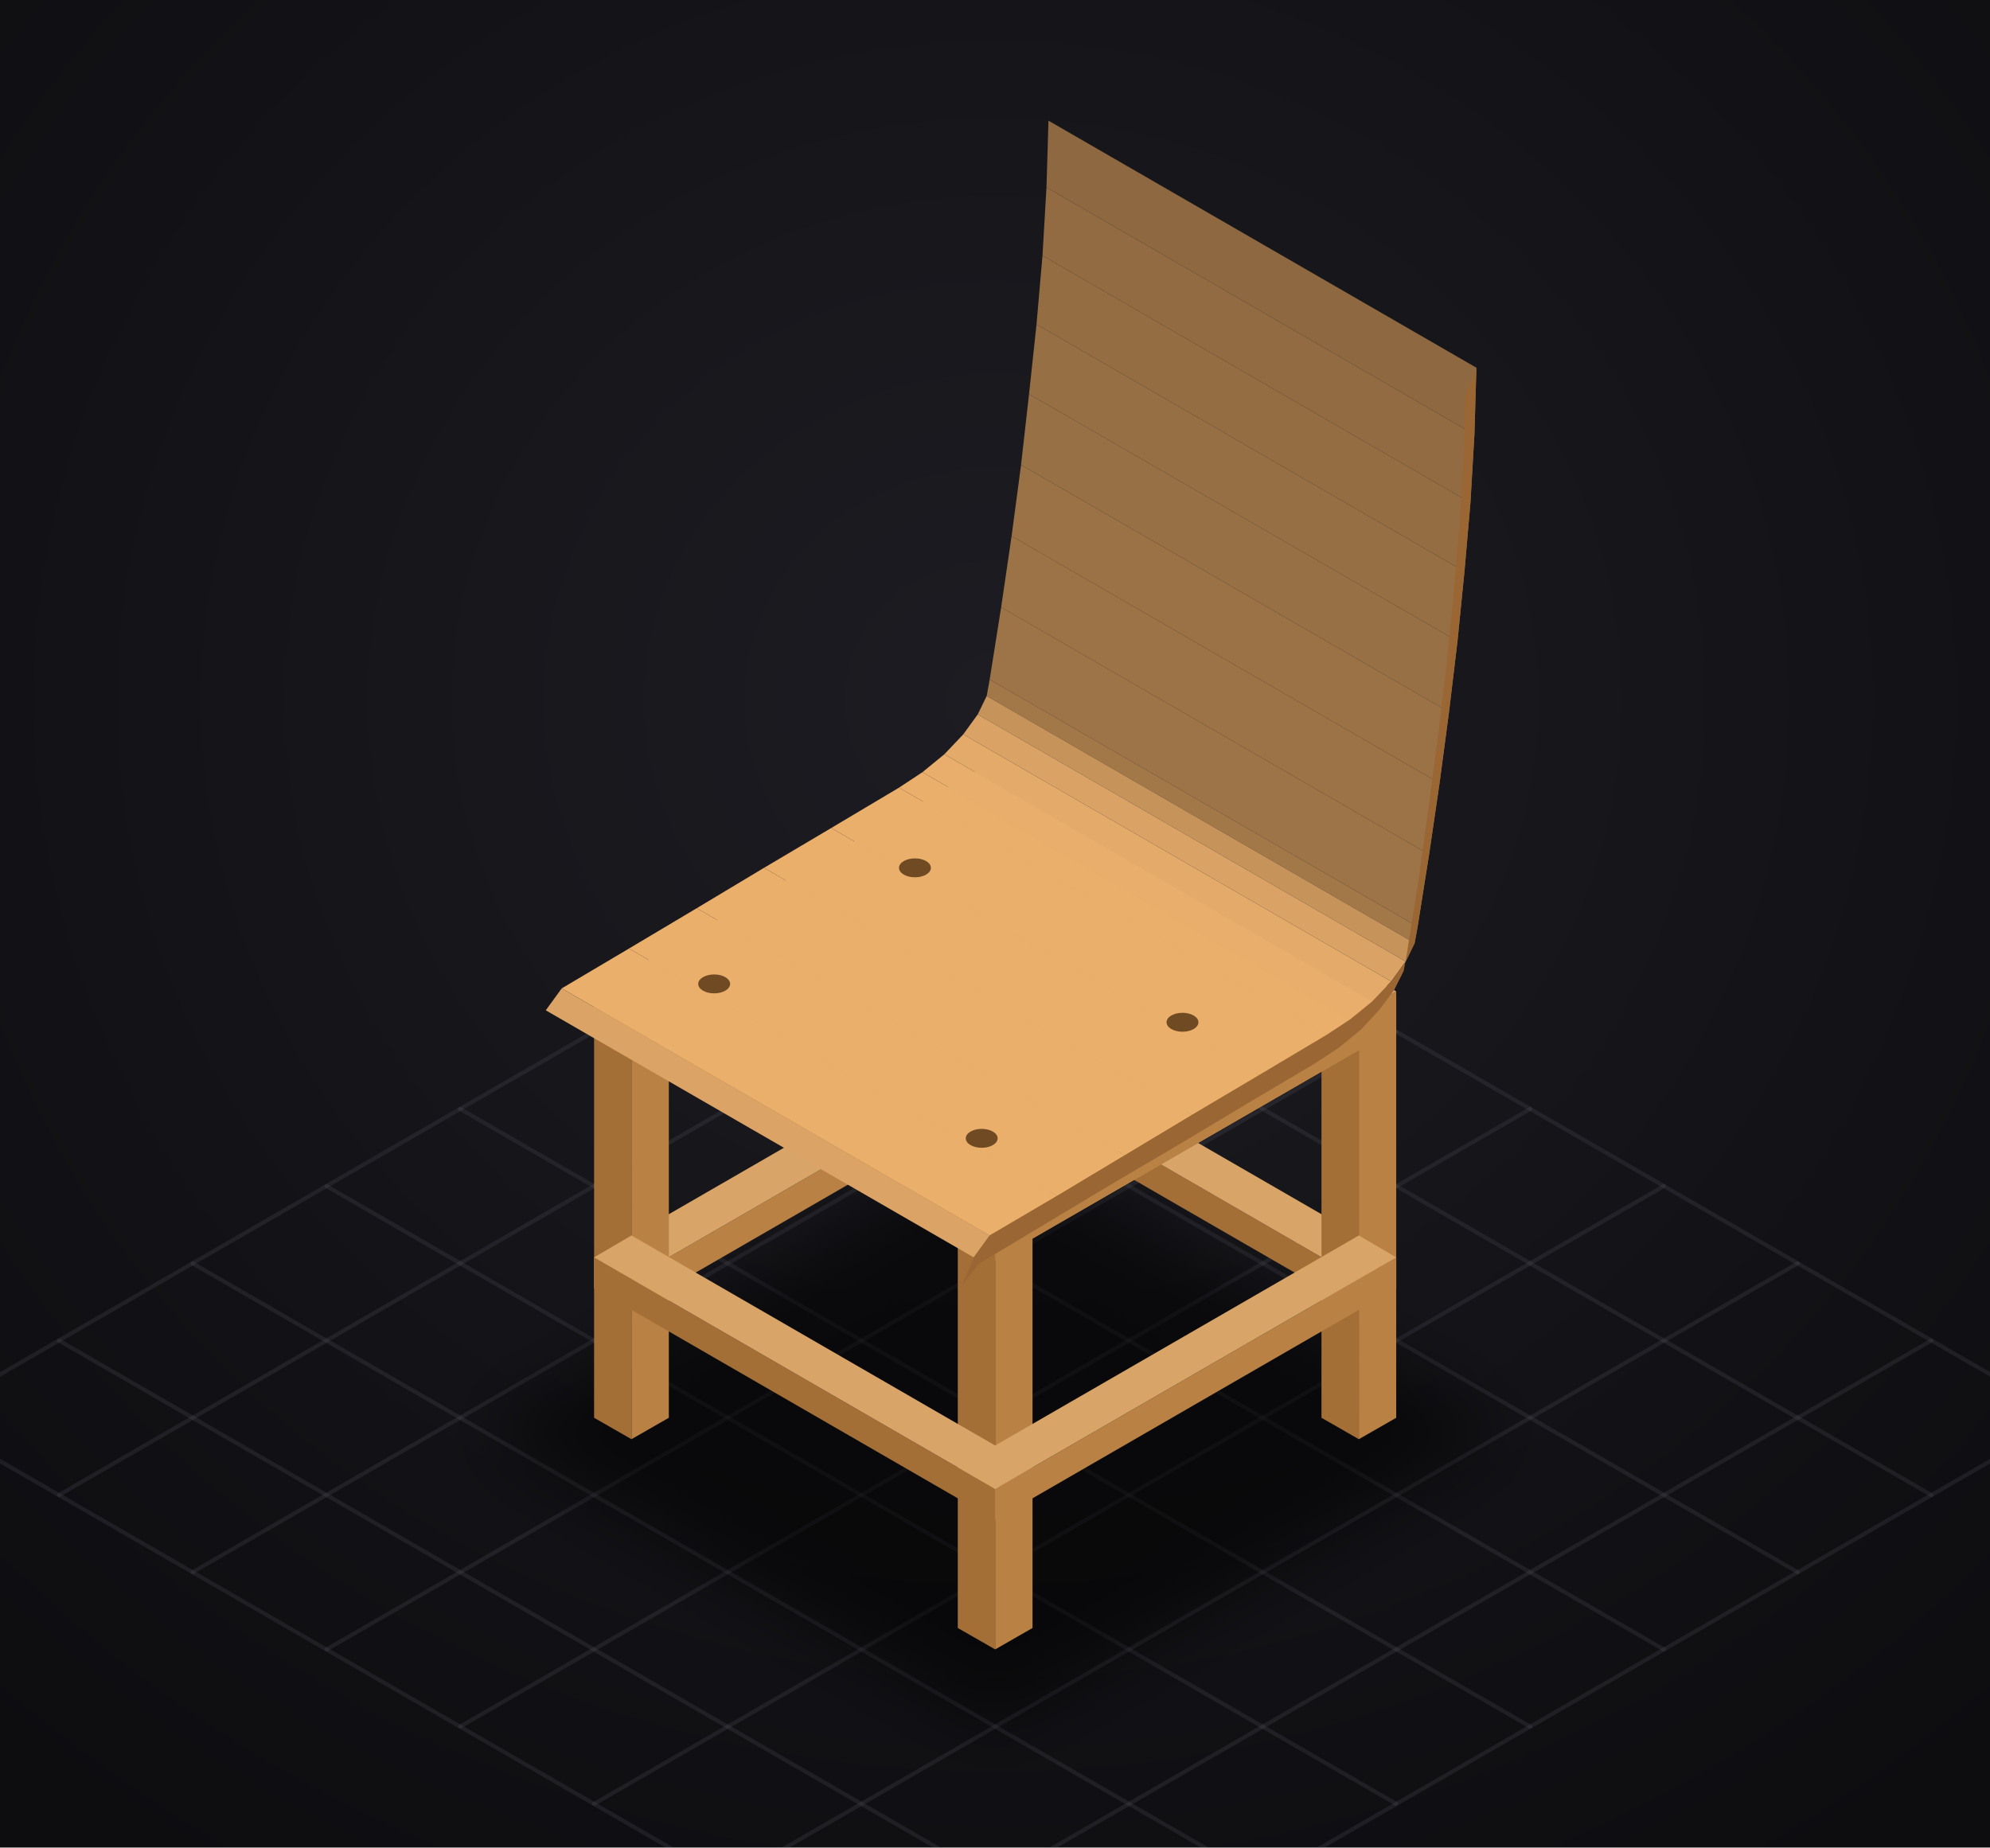
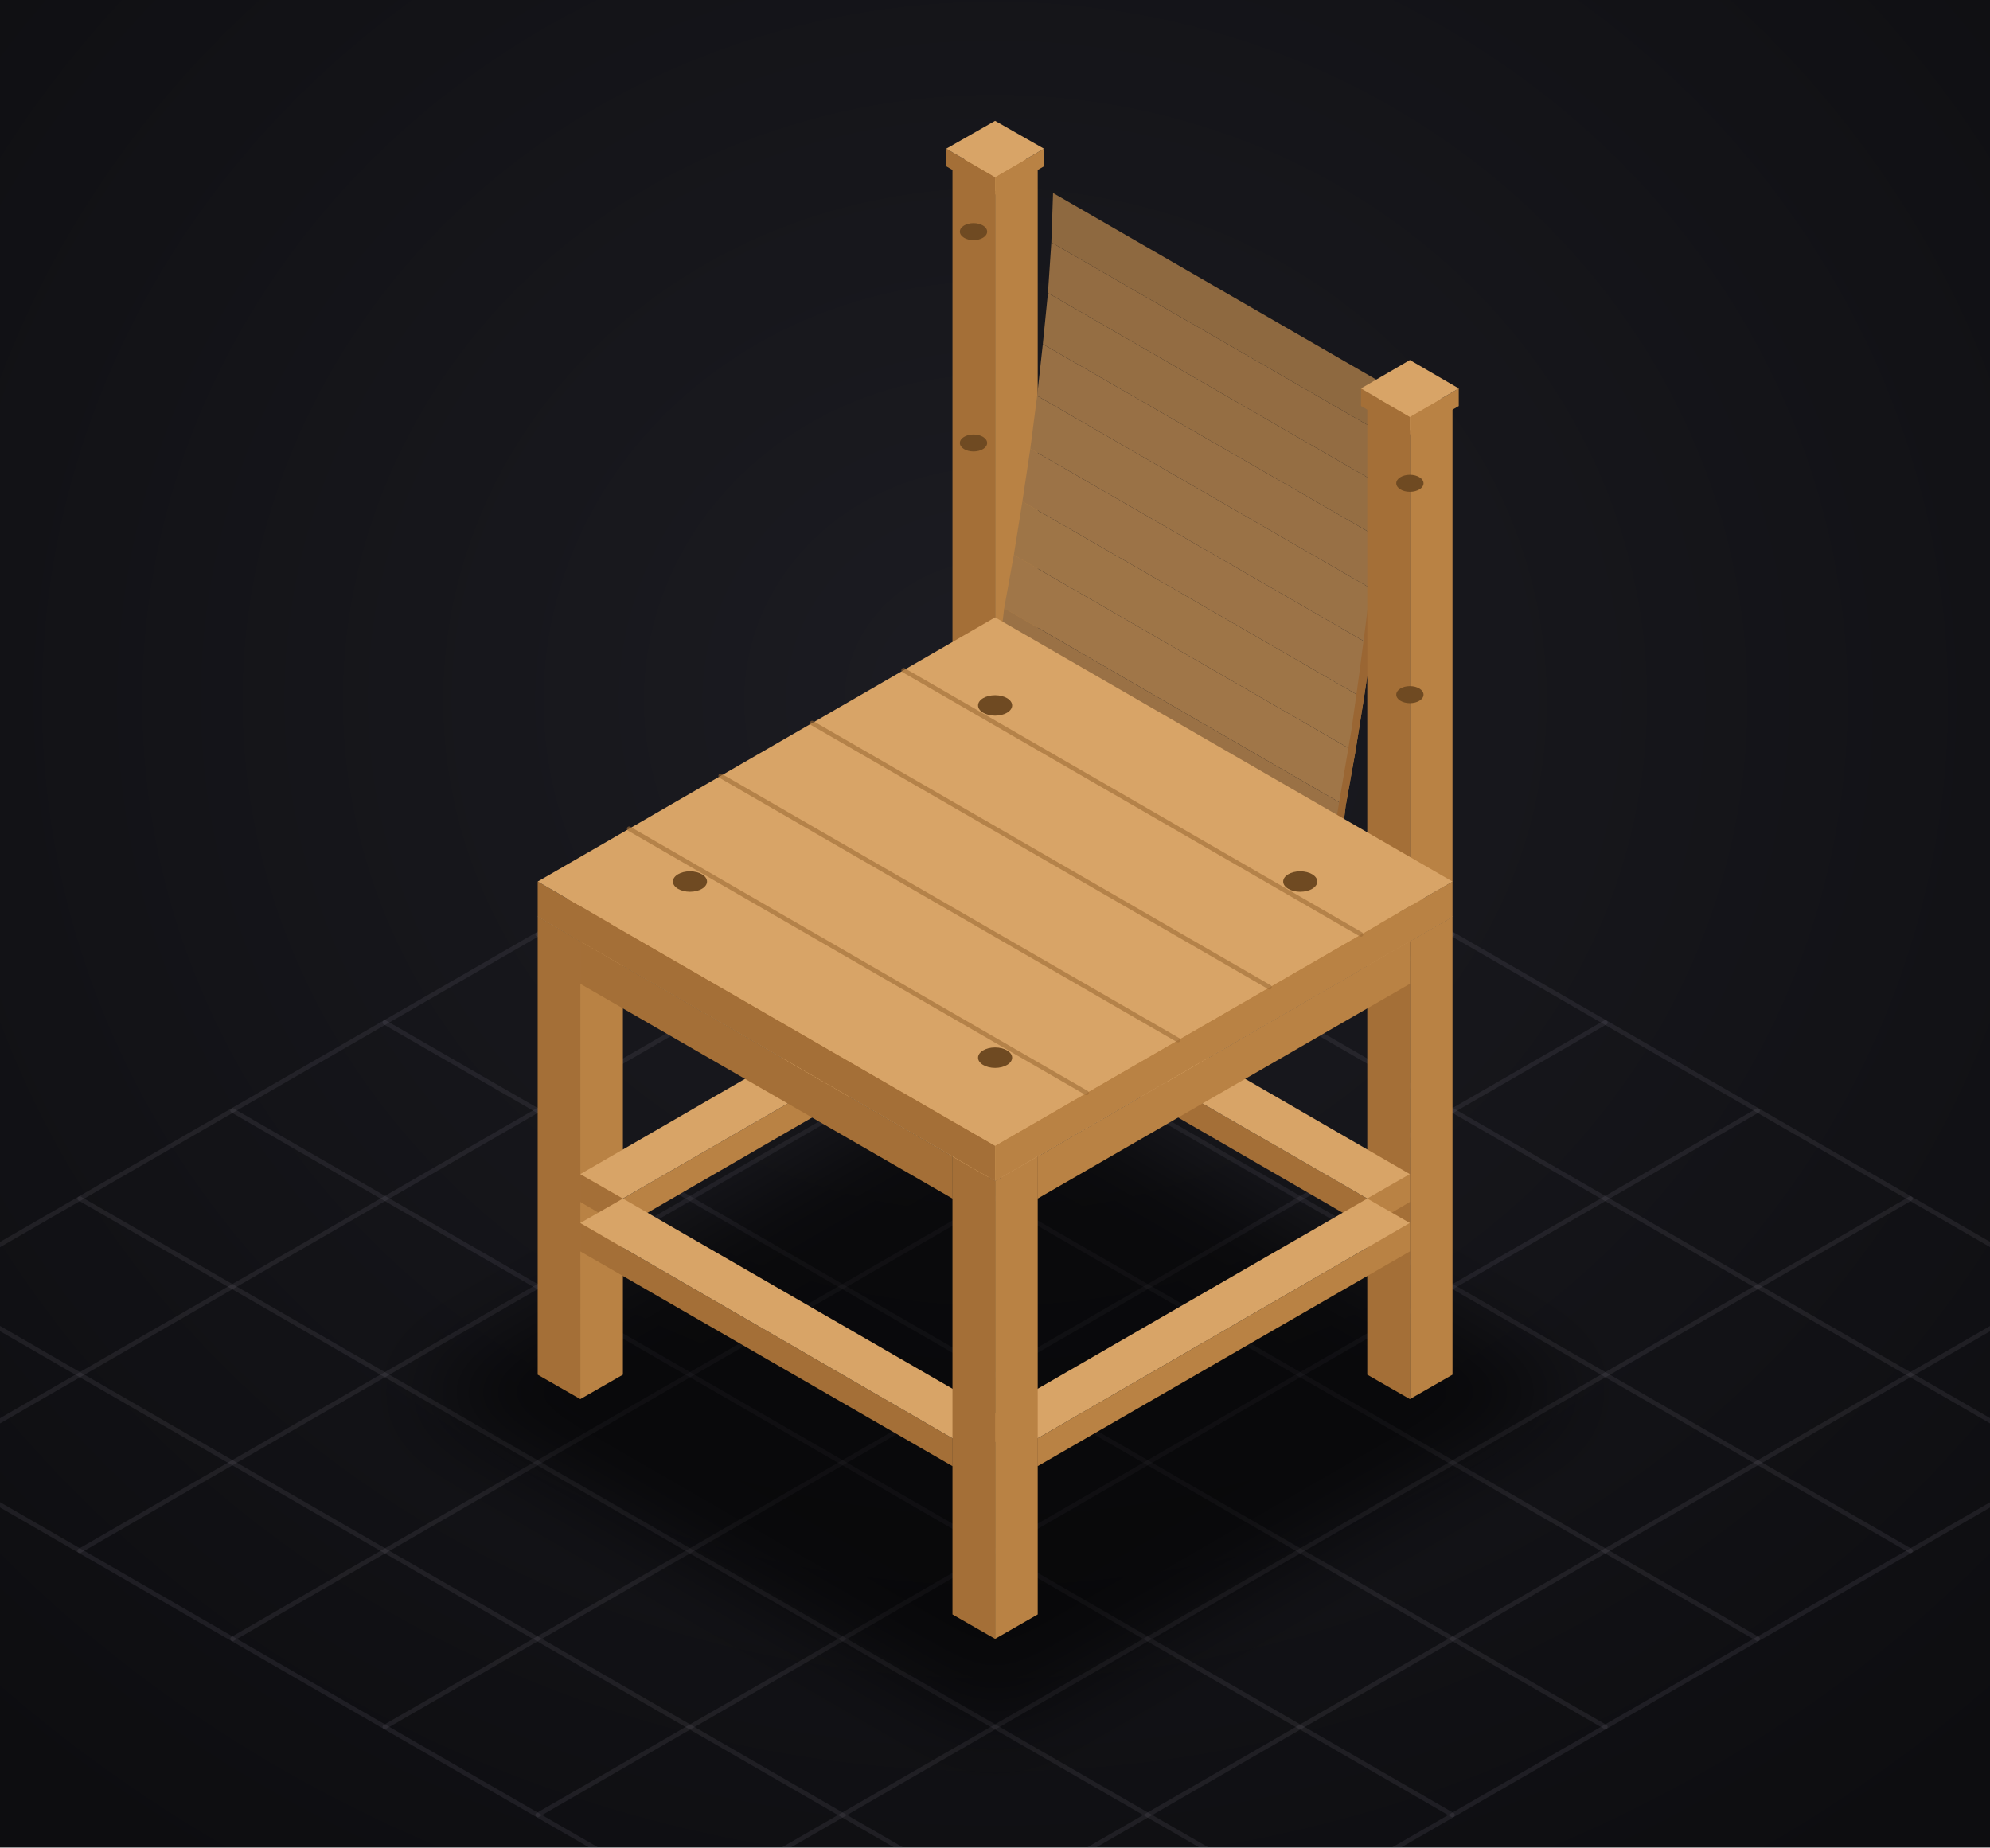
<svg xmlns="http://www.w3.org/2000/svg" viewBox="0 0 560 520" role="img" aria-labelledby="t d">
  <defs>
    <radialGradient id="fondo" cx=".5" cy=".38" r=".75">
      <stop stop-color="#1c1c22" />
      <stop offset="1" stop-color="#0d0d10" />
    </radialGradient>
    <filter id="blur" x="-30%" y="-30%" width="160%" height="160%">
      <feGaussianBlur stdDeviation="7" />
    </filter>
    <linearGradient id="vidrio" x1="0" y1="0" x2="1" y2="1">
      <stop stop-color="#ffffff" stop-opacity=".55" />
      <stop offset="1" stop-color="#cfd6e4" stop-opacity=".22" />
    </linearGradient>
    <linearGradient id="molde" x1="0" y1="0" x2="0" y2="1">
      <stop stop-color="#7fd3dc" stop-opacity=".30" />
      <stop offset="1" stop-color="#7fd3dc" stop-opacity=".14" />
    </linearGradient>
    <pattern id="tablas" width="10" height="10" patternUnits="userSpaceOnUse">
      <rect width="10" height="10" fill="#d8a467" />
      <path d="M0 9.5H10" stroke="#9c6a35" stroke-opacity=".55" />
    </pattern>
  </defs>
  <style>

- @keyframes marco{0%{opacity:0;transform:translateY(24px)}8%,90%{opacity:1;transform:none}97%,100%{opacity:0}}
- @keyframes concha{0%,24%{opacity:0;transform:translateY(-110px)}32%{opacity:1;transform:translateY(-110px)}52%,90%{opacity:1;transform:none}97%,100%{opacity:0}}
- @keyframes tornillo{0%,56%{opacity:0}62%,90%{opacity:1}97%,100%{opacity:0}}
- .marco{animation:marco 9s cubic-bezier(.2,.8,.2,1) infinite}
- .concha{animation:concha 9s cubic-bezier(.3,.7,.2,1) infinite}
- .concha .tornillo{animation:tornillo 9s ease-out infinite}
- @keyframes paso1{0%,5%{opacity:.38}9%,28%{opacity:1}32%,100%{opacity:.38}}
- .paso1{animation:paso1 9s ease-in-out infinite;opacity:.38}
- @keyframes paso2{0%,29%{opacity:.38}33%,54%{opacity:1}58%,100%{opacity:.38}}
- .paso2{animation:paso2 9s ease-in-out infinite;opacity:.38}
- @keyframes paso3{0%,55%{opacity:.38}59%,90%{opacity:1}94%,100%{opacity:.38}}
- .paso3{animation:paso3 9s ease-in-out infinite;opacity:.38}
+ @keyframes patas{0%,2%{opacity:0;transform:scaleY(0)}14%,92%{opacity:1;transform:scaleY(1)}98%,100%{opacity:0;transform:scaleY(1)}}
+ @keyframes ensamble{0%,18%{opacity:0;transform:translateY(-24px)}30%,92%{opacity:1;transform:none}98%,100%{opacity:0}}
+ @keyframes tabla{0%,36%{opacity:0;transform:translateY(-60px)}48%,92%{opacity:1;transform:none}98%,100%{opacity:0}}
+ @keyframes tornillo{0%,48%{opacity:0}52%,92%{opacity:1}98%,100%{opacity:0}}
+ @keyframes espaldar{0%,56%{opacity:0;transform:translateY(-90px)}70%,92%{opacity:1;transform:none}98%,100%{opacity:0}}
+ .patas{transform-box:fill-box;transform-origin:50% 100%;animation:patas 9s cubic-bezier(.2,.8,.2,1) infinite}
+ .ensamble{animation:ensamble 9s cubic-bezier(.2,.8,.2,1) infinite}
+ .tabla{animation:tabla 9s cubic-bezier(.2,.8,.2,1) infinite}
+ .tabla .tornillo{animation:tornillo 9s ease-out infinite}
+ .espaldar{animation:espaldar 9s cubic-bezier(.3,.7,.2,1) infinite}
+ 
.en-pausa *{animation-play-state:paused!important}
@media (prefers-reduced-motion:reduce){*{animation:none!important}}
</style>
  <rect width="560" height="520" fill="url(#fondo)" />
-   <g transform="translate(-101.3 49.1) scale(1.402)">
+   <g transform="translate(-154.9 -12.2) scale(1.599)">
    <line x1="272.0" y1="125.6" x2="57.2" y2="249.6" stroke="#8a8796" stroke-width="0.8" stroke-linecap="round" opacity="0.13" />
    <line x1="272.0" y1="125.6" x2="486.8" y2="249.6" stroke="#8a8796" stroke-width="0.8" stroke-linecap="round" opacity="0.13" />
    <line x1="298.8" y1="141.1" x2="84.1" y2="265.1" stroke="#8a8796" stroke-width="0.8" stroke-linecap="round" opacity="0.13" />
    <line x1="245.2" y1="141.1" x2="459.9" y2="265.1" stroke="#8a8796" stroke-width="0.8" stroke-linecap="round" opacity="0.13" />
    <line x1="325.7" y1="156.6" x2="110.9" y2="280.6" stroke="#8a8796" stroke-width="0.8" stroke-linecap="round" opacity="0.13" />
    <line x1="218.3" y1="156.6" x2="433.1" y2="280.6" stroke="#8a8796" stroke-width="0.8" stroke-linecap="round" opacity="0.13" />
    <line x1="352.5" y1="172.1" x2="137.8" y2="296.1" stroke="#8a8796" stroke-width="0.8" stroke-linecap="round" opacity="0.13" />
    <line x1="191.5" y1="172.1" x2="406.2" y2="296.1" stroke="#8a8796" stroke-width="0.8" stroke-linecap="round" opacity="0.13" />
    <line x1="379.4" y1="187.6" x2="164.6" y2="311.6" stroke="#8a8796" stroke-width="0.8" stroke-linecap="round" opacity="0.13" />
    <line x1="164.6" y1="187.6" x2="379.4" y2="311.6" stroke="#8a8796" stroke-width="0.8" stroke-linecap="round" opacity="0.13" />
    <line x1="406.2" y1="203.1" x2="191.5" y2="327.1" stroke="#8a8796" stroke-width="0.8" stroke-linecap="round" opacity="0.13" />
    <line x1="137.8" y1="203.1" x2="352.5" y2="327.1" stroke="#8a8796" stroke-width="0.8" stroke-linecap="round" opacity="0.13" />
    <line x1="433.1" y1="218.6" x2="218.3" y2="342.6" stroke="#8a8796" stroke-width="0.8" stroke-linecap="round" opacity="0.13" />
    <line x1="110.9" y1="218.6" x2="325.7" y2="342.6" stroke="#8a8796" stroke-width="0.8" stroke-linecap="round" opacity="0.13" />
    <line x1="459.9" y1="234.1" x2="245.2" y2="358.1" stroke="#8a8796" stroke-width="0.8" stroke-linecap="round" opacity="0.13" />
    <line x1="84.1" y1="234.1" x2="298.8" y2="358.1" stroke="#8a8796" stroke-width="0.8" stroke-linecap="round" opacity="0.13" />
    <line x1="486.8" y1="249.6" x2="272.0" y2="373.6" stroke="#8a8796" stroke-width="0.8" stroke-linecap="round" opacity="0.13" />
    <line x1="57.2" y1="249.6" x2="272.0" y2="373.6" stroke="#8a8796" stroke-width="0.8" stroke-linecap="round" opacity="0.13" />
-     <g class="marco">
+     <g class="patas">
      <polygon points="272.0,193.8 374.0,252.7 272.0,311.6 170.0,252.7" fill="#000" opacity="0.55" filter="url(#blur)" />
-       <polygon points="191.5,223.6 199.0,227.9 199.0,221.7 191.5,217.4" fill="#a46f37" />
-       <polygon points="279.5,181.4 199.0,227.9 199.0,221.7 279.5,175.2" fill="#b98244" />
-       <polygon points="272.0,170.9 279.5,175.2 199.0,221.7 191.5,217.4" fill="#d8a467" />
-       <polygon points="264.5,181.4 345.0,227.9 345.0,221.7 264.5,175.2" fill="#a46f37" />
-       <polygon points="352.5,223.6 345.0,227.9 345.0,221.7 352.5,217.4" fill="#b98244" />
-       <polygon points="272.0,170.9 352.5,217.4 345.0,221.7 264.5,175.2" fill="#d8a467" />
-       <polygon points="264.5,207.4 272.0,211.8 272.0,127.5 264.5,123.1" fill="#a46f37" />
-       <polygon points="279.5,207.4 272.0,211.8 272.0,127.5 279.5,123.1" fill="#b98244" />
-       <polygon points="272.0,118.8 279.5,123.1 272.0,127.5 264.5,123.1" fill="#d8a467" />
-       <polygon points="337.5,249.6 345.0,253.9 345.0,169.6 337.5,165.3" fill="#a46f37" />
-       <polygon points="352.5,249.6 345.0,253.9 345.0,169.6 352.5,165.3" fill="#b98244" />
-       <polygon points="345.0,160.9 352.5,165.3 345.0,169.6 337.5,165.3" fill="#d8a467" />
-       <polygon points="191.5,249.6 199.0,253.9 199.0,169.6 191.5,165.3" fill="#a46f37" />
-       <polygon points="206.5,249.6 199.0,253.9 199.0,169.6 206.5,165.3" fill="#b98244" />
-       <polygon points="199.0,160.9 206.5,165.3 199.0,169.6 191.5,165.3" fill="#d8a467" />
-       <polygon points="264.5,291.8 272.0,296.1 272.0,211.8 264.5,207.4" fill="#a46f37" />
-       <polygon points="279.5,291.8 272.0,296.1 272.0,211.8 279.5,207.4" fill="#b98244" />
-       <polygon points="272.0,203.1 279.5,207.4 272.0,211.8 264.5,207.4" fill="#d8a467" />
-       <polygon points="264.5,265.7 272.0,270.1 272.0,263.9 264.5,259.5" fill="#a46f37" />
-       <polygon points="352.5,223.6 272.0,270.1 272.0,263.9 352.5,217.4" fill="#b98244" />
-       <polygon points="345.0,213.0 352.5,217.4 272.0,263.9 264.5,259.5" fill="#d8a467" />
-       <polygon points="191.5,223.6 272.0,270.1 272.0,263.9 191.5,217.4" fill="#a46f37" />
-       <polygon points="279.5,265.7 272.0,270.1 272.0,263.9 279.5,259.5" fill="#b98244" />
-       <polygon points="199.0,213.0 279.5,259.5 272.0,263.9 191.5,217.4" fill="#d8a467" />
-       <polygon points="191.5,171.5 272.0,218.0 272.0,210.5 191.5,164.0" fill="#a46f37" />
-       <polygon points="352.5,171.5 272.0,218.0 272.0,210.5 352.5,164.0" fill="#b98244" />
-       <polygon points="272.0,117.5 352.5,164.0 272.0,210.5 191.5,164.0" fill="#d8a467" />
+       <polygon points="264.5,207.4 272.0,211.8 272.0,131.2 264.5,126.8" fill="#a46f37" />
+       <polygon points="279.5,207.4 272.0,211.8 272.0,131.2 279.5,126.8" fill="#b98244" />
+       <polygon points="272.0,122.5 279.5,126.8 272.0,131.2 264.5,126.8" fill="#d8a467" />
+       <polygon points="337.5,249.6 345.0,253.9 345.0,173.3 337.5,169.0" fill="#a46f37" />
+       <polygon points="352.5,249.6 345.0,253.9 345.0,173.3 352.5,169.0" fill="#b98244" />
+       <polygon points="345.0,164.7 352.5,169.0 345.0,173.3 337.5,169.0" fill="#d8a467" />
+       <polygon points="191.5,249.6 199.0,253.9 199.0,173.3 191.5,169.0" fill="#a46f37" />
+       <polygon points="206.5,249.6 199.0,253.9 199.0,173.3 206.5,169.0" fill="#b98244" />
+       <polygon points="199.0,164.7 206.5,169.0 199.0,173.3 191.5,169.0" fill="#d8a467" />
    </g>
-     <g class="concha">
-       <polygon points="282.7,-10.8 282.3,2.6 368.2,52.2 368.6,38.8" fill="rgb(142,104,64)" />
-       <polygon points="282.3,2.6 281.5,16.3 367.4,65.9 368.2,52.2" fill="rgb(146,107,66)" />
-       <polygon points="281.5,16.3 280.3,30.1 366.2,79.7 367.4,65.9" fill="rgb(148,109,67)" />
-       <polygon points="280.3,30.1 278.8,44.1 364.8,93.7 366.2,79.7" fill="rgb(150,111,68)" />
-       <polygon points="278.8,44.1 277.2,58.3 363.1,107.9 364.8,93.7" fill="rgb(152,112,69)" />
-       <polygon points="277.2,58.3 275.3,72.6 361.2,122.2 363.1,107.9" fill="rgb(154,114,70)" />
-       <polygon points="275.3,72.6 273.2,86.9 359.1,136.5 361.2,122.2" fill="rgb(156,115,70)" />
-       <polygon points="273.2,86.9 270.9,101.4 356.8,151.0 359.1,136.5" fill="rgb(157,116,71)" />
-       <polygon points="270.9,101.4 270.3,104.7 356.2,154.3 356.8,151.0" fill="rgb(162,120,73)" />
-       <polygon points="270.3,104.7 268.5,108.4 354.4,158.0 356.2,154.3" fill="rgb(198,147,91)" />
-       <polygon points="268.5,108.4 265.6,112.4 351.5,162.0 354.4,158.0" fill="rgb(218,162,100)" />
-       <polygon points="265.6,112.4 261.8,116.4 347.7,166.0 351.5,162.0" fill="rgb(228,170,105)" />
-       <polygon points="261.8,116.4 257.4,120.0 343.3,169.6 347.7,166.0" fill="rgb(233,174,107)" />
-       <polygon points="257.4,120.0 252.7,123.1 338.6,172.7 343.3,169.6" fill="rgb(235,175,108)" />
-       <polygon points="252.7,123.1 239.1,131.2 325.0,180.8 338.6,172.7" fill="rgb(235,175,108)" />
-       <polygon points="239.1,131.2 225.6,139.2 311.5,188.8 325.0,180.8" fill="rgb(235,175,108)" />
-       <polygon points="225.6,139.2 212.1,147.3 298.0,196.9 311.5,188.8" fill="rgb(235,175,108)" />
-       <polygon points="212.1,147.3 198.5,155.4 284.5,205.0 298.0,196.9" fill="rgb(235,175,108)" />
-       <polygon points="198.5,155.4 185.0,163.4 270.9,213.0 284.5,205.0" fill="rgb(235,175,108)" />
-       <polygon points="185.0,163.4 181.8,167.8 267.7,217.4 270.9,213.0" fill="rgb(219,163,101)" />
-       <polygon points="368.6,38.8 368.2,52.2 367.4,65.9 366.2,79.7 364.8,93.7 363.1,107.9 361.2,122.2 359.1,136.5 356.8,151.0 356.2,154.3 354.4,158.0 351.5,162.0 347.7,166.0 343.3,169.6 338.6,172.7 325.0,180.8 311.5,188.8 298.0,196.9 284.5,205.0 270.9,213.0 267.7,217.4 265.4,223.0 268.7,218.7 282.2,210.6 295.7,202.5 309.3,194.5 322.8,186.4 336.3,178.4 341.0,175.3 345.5,171.6 349.2,167.6 352.1,163.7 354.0,159.9 354.6,156.7 356.9,142.2 358.9,127.8 360.8,113.5 362.5,99.4 363.9,85.4 365.1,71.5 366.0,57.9 366.4,44.4" fill="#9a6633" />
-       <line x1="367.8" y1="39.3" x2="267.4" y2="217.2" stroke="none" stroke-width="0" stroke-linecap="round" />
-       <line x1="367.8" y1="39.3" x2="267.4" y2="217.2" stroke="none" stroke-width="0" stroke-linecap="round" />
-       <line x1="367.8" y1="39.3" x2="267.4" y2="217.2" stroke="none" stroke-width="0" stroke-linecap="round" />
-       <line x1="367.8" y1="39.3" x2="267.4" y2="217.2" stroke="none" stroke-width="0" stroke-linecap="round" />
-       <ellipse class="tornillo" cx="255.9" cy="139.2" rx="3.2" ry="1.9" fill="#6f4a22" />
-       <ellipse class="tornillo" cx="309.6" cy="170.2" rx="3.2" ry="1.9" fill="#6f4a22" />
-       <ellipse class="tornillo" cx="215.6" cy="162.5" rx="3.2" ry="1.9" fill="#6f4a22" />
-       <ellipse class="tornillo" cx="269.3" cy="193.5" rx="3.2" ry="1.9" fill="#6f4a22" />
+     <g class="ensamble">
+       <polygon points="199.0,219.2 206.5,223.6 206.5,218.6 199.0,214.3" fill="#a46f37" />
+       <polygon points="272.0,185.7 206.5,223.6 206.5,218.6 272.0,180.8" fill="#b98244" />
+       <polygon points="264.5,176.4 272.0,180.8 206.5,218.6 199.0,214.3" fill="#d8a467" />
+       <polygon points="272.0,185.7 337.5,223.6 337.5,218.6 272.0,180.8" fill="#a46f37" />
+       <polygon points="345.0,219.2 337.5,223.6 337.5,218.6 345.0,214.3" fill="#b98244" />
+       <polygon points="279.5,176.4 345.0,214.3 337.5,218.6 272.0,180.8" fill="#d8a467" />
+       <polygon points="199.0,172.1 206.5,176.4 206.5,169.0 199.0,164.7" fill="#a46f37" />
+       <polygon points="272.0,138.6 206.5,176.4 206.5,169.0 272.0,131.2" fill="#b98244" />
+       <polygon points="264.5,126.8 272.0,131.2 206.5,169.0 199.0,164.7" fill="#d8a467" />
+       <polygon points="272.0,138.6 337.5,176.4 337.5,169.0 272.0,131.2" fill="#a46f37" />
+       <polygon points="345.0,172.1 337.5,176.4 337.5,169.0 345.0,164.7" fill="#b98244" />
+       <polygon points="279.5,126.8 345.0,164.7 337.5,169.0 272.0,131.2" fill="#d8a467" />
+       <polygon points="272.0,261.4 279.5,265.7 279.5,260.8 272.0,256.4" fill="#a46f37" />
+       <polygon points="345.0,227.9 279.5,265.7 279.5,260.8 345.0,222.9" fill="#b98244" />
+       <polygon points="337.5,218.6 345.0,222.9 279.5,260.8 272.0,256.4" fill="#d8a467" />
+       <polygon points="199.0,227.9 264.5,265.7 264.5,260.8 199.0,222.9" fill="#a46f37" />
+       <polygon points="272.0,261.4 264.5,265.7 264.5,260.8 272.0,256.4" fill="#b98244" />
+       <polygon points="206.5,218.6 272.0,256.4 264.5,260.8 199.0,222.9" fill="#d8a467" />
+       <polygon points="272.0,214.3 279.5,218.6 279.5,211.2 272.0,206.8" fill="#a46f37" />
+       <polygon points="345.0,180.8 279.5,218.6 279.5,211.2 345.0,173.3" fill="#b98244" />
+       <polygon points="337.5,169.0 345.0,173.3 279.5,211.2 272.0,206.8" fill="#d8a467" />
+       <polygon points="199.0,180.8 264.5,218.6 264.5,211.2 199.0,173.3" fill="#a46f37" />
+       <polygon points="272.0,214.3 264.5,218.6 264.5,211.2 272.0,206.8" fill="#b98244" />
+       <polygon points="206.5,169.0 272.0,206.8 264.5,211.2 199.0,173.3" fill="#d8a467" />
+       <circle cx="272.0" cy="126.8" r="2.1" fill="#7a5226" />
+       <circle cx="345.0" cy="169.0" r="2.1" fill="#7a5226" />
+       <circle cx="199.0" cy="169.0" r="2.1" fill="#7a5226" />
+       <circle cx="272.0" cy="211.2" r="2.1" fill="#7a5226" />
+     </g>
+     <g class="patas">
+       <polygon points="264.5,291.8 272.0,296.1 272.0,215.5 264.5,211.2" fill="#a46f37" />
+       <polygon points="279.5,291.8 272.0,296.1 272.0,215.5 279.5,211.2" fill="#b98244" />
+       <polygon points="272.0,206.8 279.5,211.2 272.0,215.5 264.5,211.2" fill="#d8a467" />
+     </g>
+     <g class="espaldar">
+       <polygon points="264.5,120.6 272.0,125.0 272.0,41.3 264.5,36.9" fill="#a46f37" />
+       <polygon points="279.5,120.6 272.0,125.0 272.0,41.3 279.5,36.9" fill="#b98244" />
+       <polygon points="272.0,32.6 279.5,36.9 272.0,41.3 264.5,36.9" fill="#d8a467" />
+       <polygon points="263.4,36.9 272.0,41.9 272.0,38.8 263.4,33.8" fill="#a46f37" />
+       <polygon points="280.6,36.9 272.0,41.9 272.0,38.8 280.6,33.8" fill="#b98244" />
+       <polygon points="272.0,28.9 280.6,33.8 272.0,38.8 263.4,33.8" fill="#d8a467" />
+       <polygon points="282.2,41.6 281.9,50.3 342.0,85.0 342.3,76.3" fill="rgb(142,105,64)" />
+       <polygon points="281.9,50.3 281.3,59.2 341.4,93.9 342.0,85.0" fill="rgb(147,108,66)" />
+       <polygon points="281.3,59.2 280.4,68.2 340.6,102.9 341.4,93.9" fill="rgb(149,110,67)" />
+       <polygon points="280.4,68.2 279.4,77.3 339.5,112.0 340.6,102.9" fill="rgb(152,112,69)" />
+       <polygon points="279.4,77.3 278.2,86.6 338.3,121.3 339.5,112.0" fill="rgb(154,114,70)" />
+       <polygon points="278.2,86.6 276.8,95.9 336.9,130.6 338.3,121.3" fill="rgb(156,115,71)" />
+       <polygon points="276.8,95.9 275.3,105.3 335.4,140.0 336.9,130.6" fill="rgb(158,117,71)" />
+       <polygon points="275.3,105.3 273.6,114.7 333.7,149.5 335.4,140.0" fill="rgb(160,118,72)" />
+       <polygon points="273.6,114.7 273.1,118.9 333.2,153.6 333.7,149.5" fill="rgb(154,113,69)" />
+       <polygon points="273.1,118.9 271.6,123.2 331.7,157.9 333.2,153.6" fill="rgb(182,135,83)" />
+       <polygon points="271.6,123.2 269.2,127.3 329.3,162.1 331.7,157.9" fill="rgb(207,154,95)" />
+       <polygon points="269.2,127.3 266.2,130.8 326.3,165.5 329.3,162.1" fill="rgb(225,167,103)" />
+       <polygon points="266.2,130.8 262.9,133.3 323.0,168.1 326.3,165.5" fill="rgb(234,175,108)" />
+       <polygon points="342.3,76.3 342.0,85.0 341.4,93.9 340.6,102.9 339.5,112.0 338.3,121.3 336.9,130.6 335.4,140.0 333.7,149.5 333.2,153.6 331.7,157.9 329.3,162.1 326.3,165.5 323.0,168.1 320.8,173.7 324.1,171.2 327.1,167.7 329.4,163.6 331.0,159.2 331.5,155.1 333.1,145.6 334.7,136.2 336.0,126.9 337.2,117.7 338.3,108.6 339.1,99.5 339.8,90.7 340.1,82.0" fill="#9a6633" />
+       <polygon points="337.5,162.8 345.0,167.1 345.0,83.4 337.5,79.1" fill="#a46f37" />
+       <polygon points="352.5,162.8 345.0,167.1 345.0,83.4 352.5,79.1" fill="#b98244" />
+       <polygon points="345.0,74.8 352.5,79.1 345.0,83.4 337.5,79.1" fill="#d8a467" />
+       <polygon points="336.4,79.1 345.0,84.1 345.0,81.0 336.4,76.0" fill="#a46f37" />
+       <polygon points="353.6,79.1 345.0,84.1 345.0,81.0 353.6,76.0" fill="#b98244" />
+       <polygon points="345.0,71.0 353.6,76.0 345.0,81.0 336.4,76.0" fill="#d8a467" />
+       <ellipse cx="268.2" cy="85.6" rx="2.4" ry="1.5" fill="#6f4a22" />
+       <ellipse cx="345.0" cy="129.9" rx="2.4" ry="1.5" fill="#6f4a22" />
+       <ellipse cx="268.2" cy="48.4" rx="2.4" ry="1.5" fill="#6f4a22" />
+       <ellipse cx="345.0" cy="92.7" rx="2.4" ry="1.5" fill="#6f4a22" />
+     </g>
+     <g class="tabla">
+       <polygon points="191.5,169.0 272.0,215.5 272.0,209.3 191.5,162.8" fill="#a46f37" />
+       <polygon points="352.5,169.0 272.0,215.5 272.0,209.3 352.5,162.8" fill="#b98244" />
+       <polygon points="272.0,116.3 352.5,162.8 272.0,209.3 191.5,162.8" fill="#d8a467" />
+       <line x1="255.9" y1="125.6" x2="336.4" y2="172.1" stroke="#9c6a35" stroke-width="0.8" stroke-linecap="round" opacity=".6" />
+       <line x1="239.8" y1="134.9" x2="320.3" y2="181.4" stroke="#9c6a35" stroke-width="0.8" stroke-linecap="round" opacity=".6" />
+       <line x1="223.7" y1="144.2" x2="304.2" y2="190.7" stroke="#9c6a35" stroke-width="0.8" stroke-linecap="round" opacity=".6" />
+       <line x1="207.6" y1="153.5" x2="288.1" y2="200.0" stroke="#9c6a35" stroke-width="0.8" stroke-linecap="round" opacity=".6" />
+       <ellipse class="tornillo" cx="272.0" cy="131.8" rx="3" ry="1.8" fill="#6f4a22" />
+       <ellipse class="tornillo" cx="325.7" cy="162.8" rx="3" ry="1.8" fill="#6f4a22" />
+       <ellipse class="tornillo" cx="218.3" cy="162.8" rx="3" ry="1.8" fill="#6f4a22" />
+       <ellipse class="tornillo" cx="272.0" cy="193.8" rx="3" ry="1.8" fill="#6f4a22" />
    </g>
  </g>
</svg>
